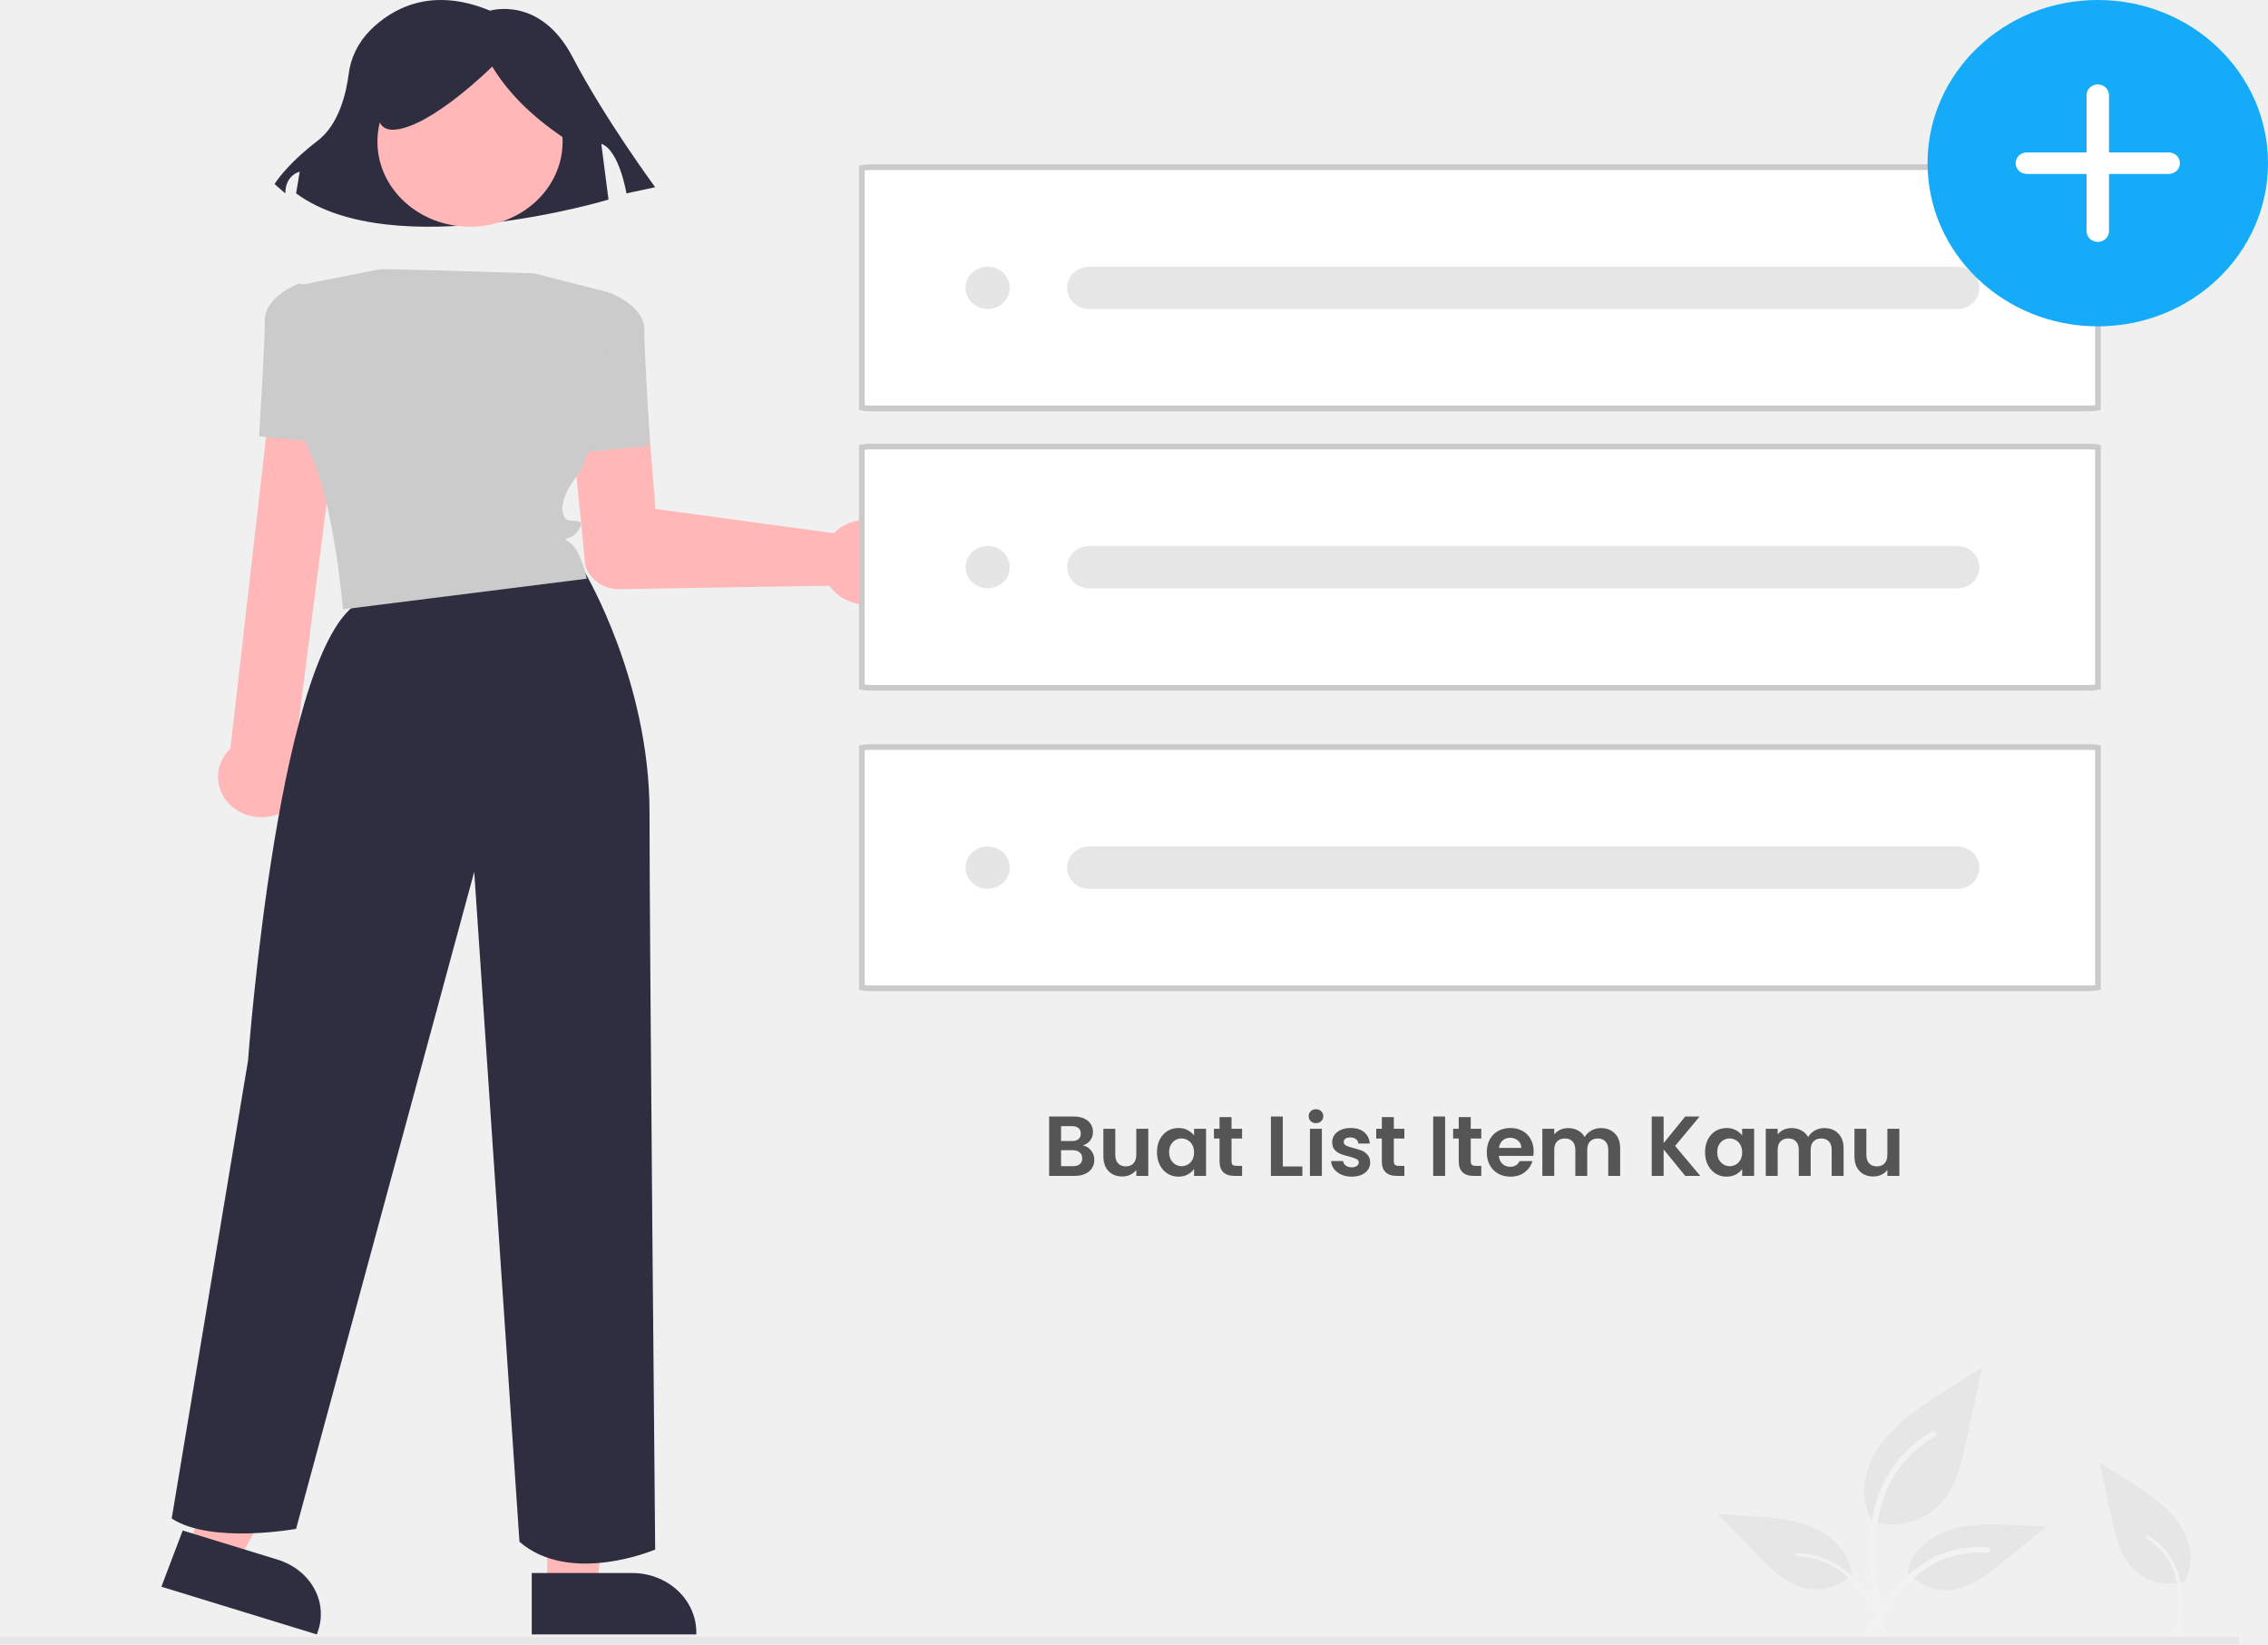
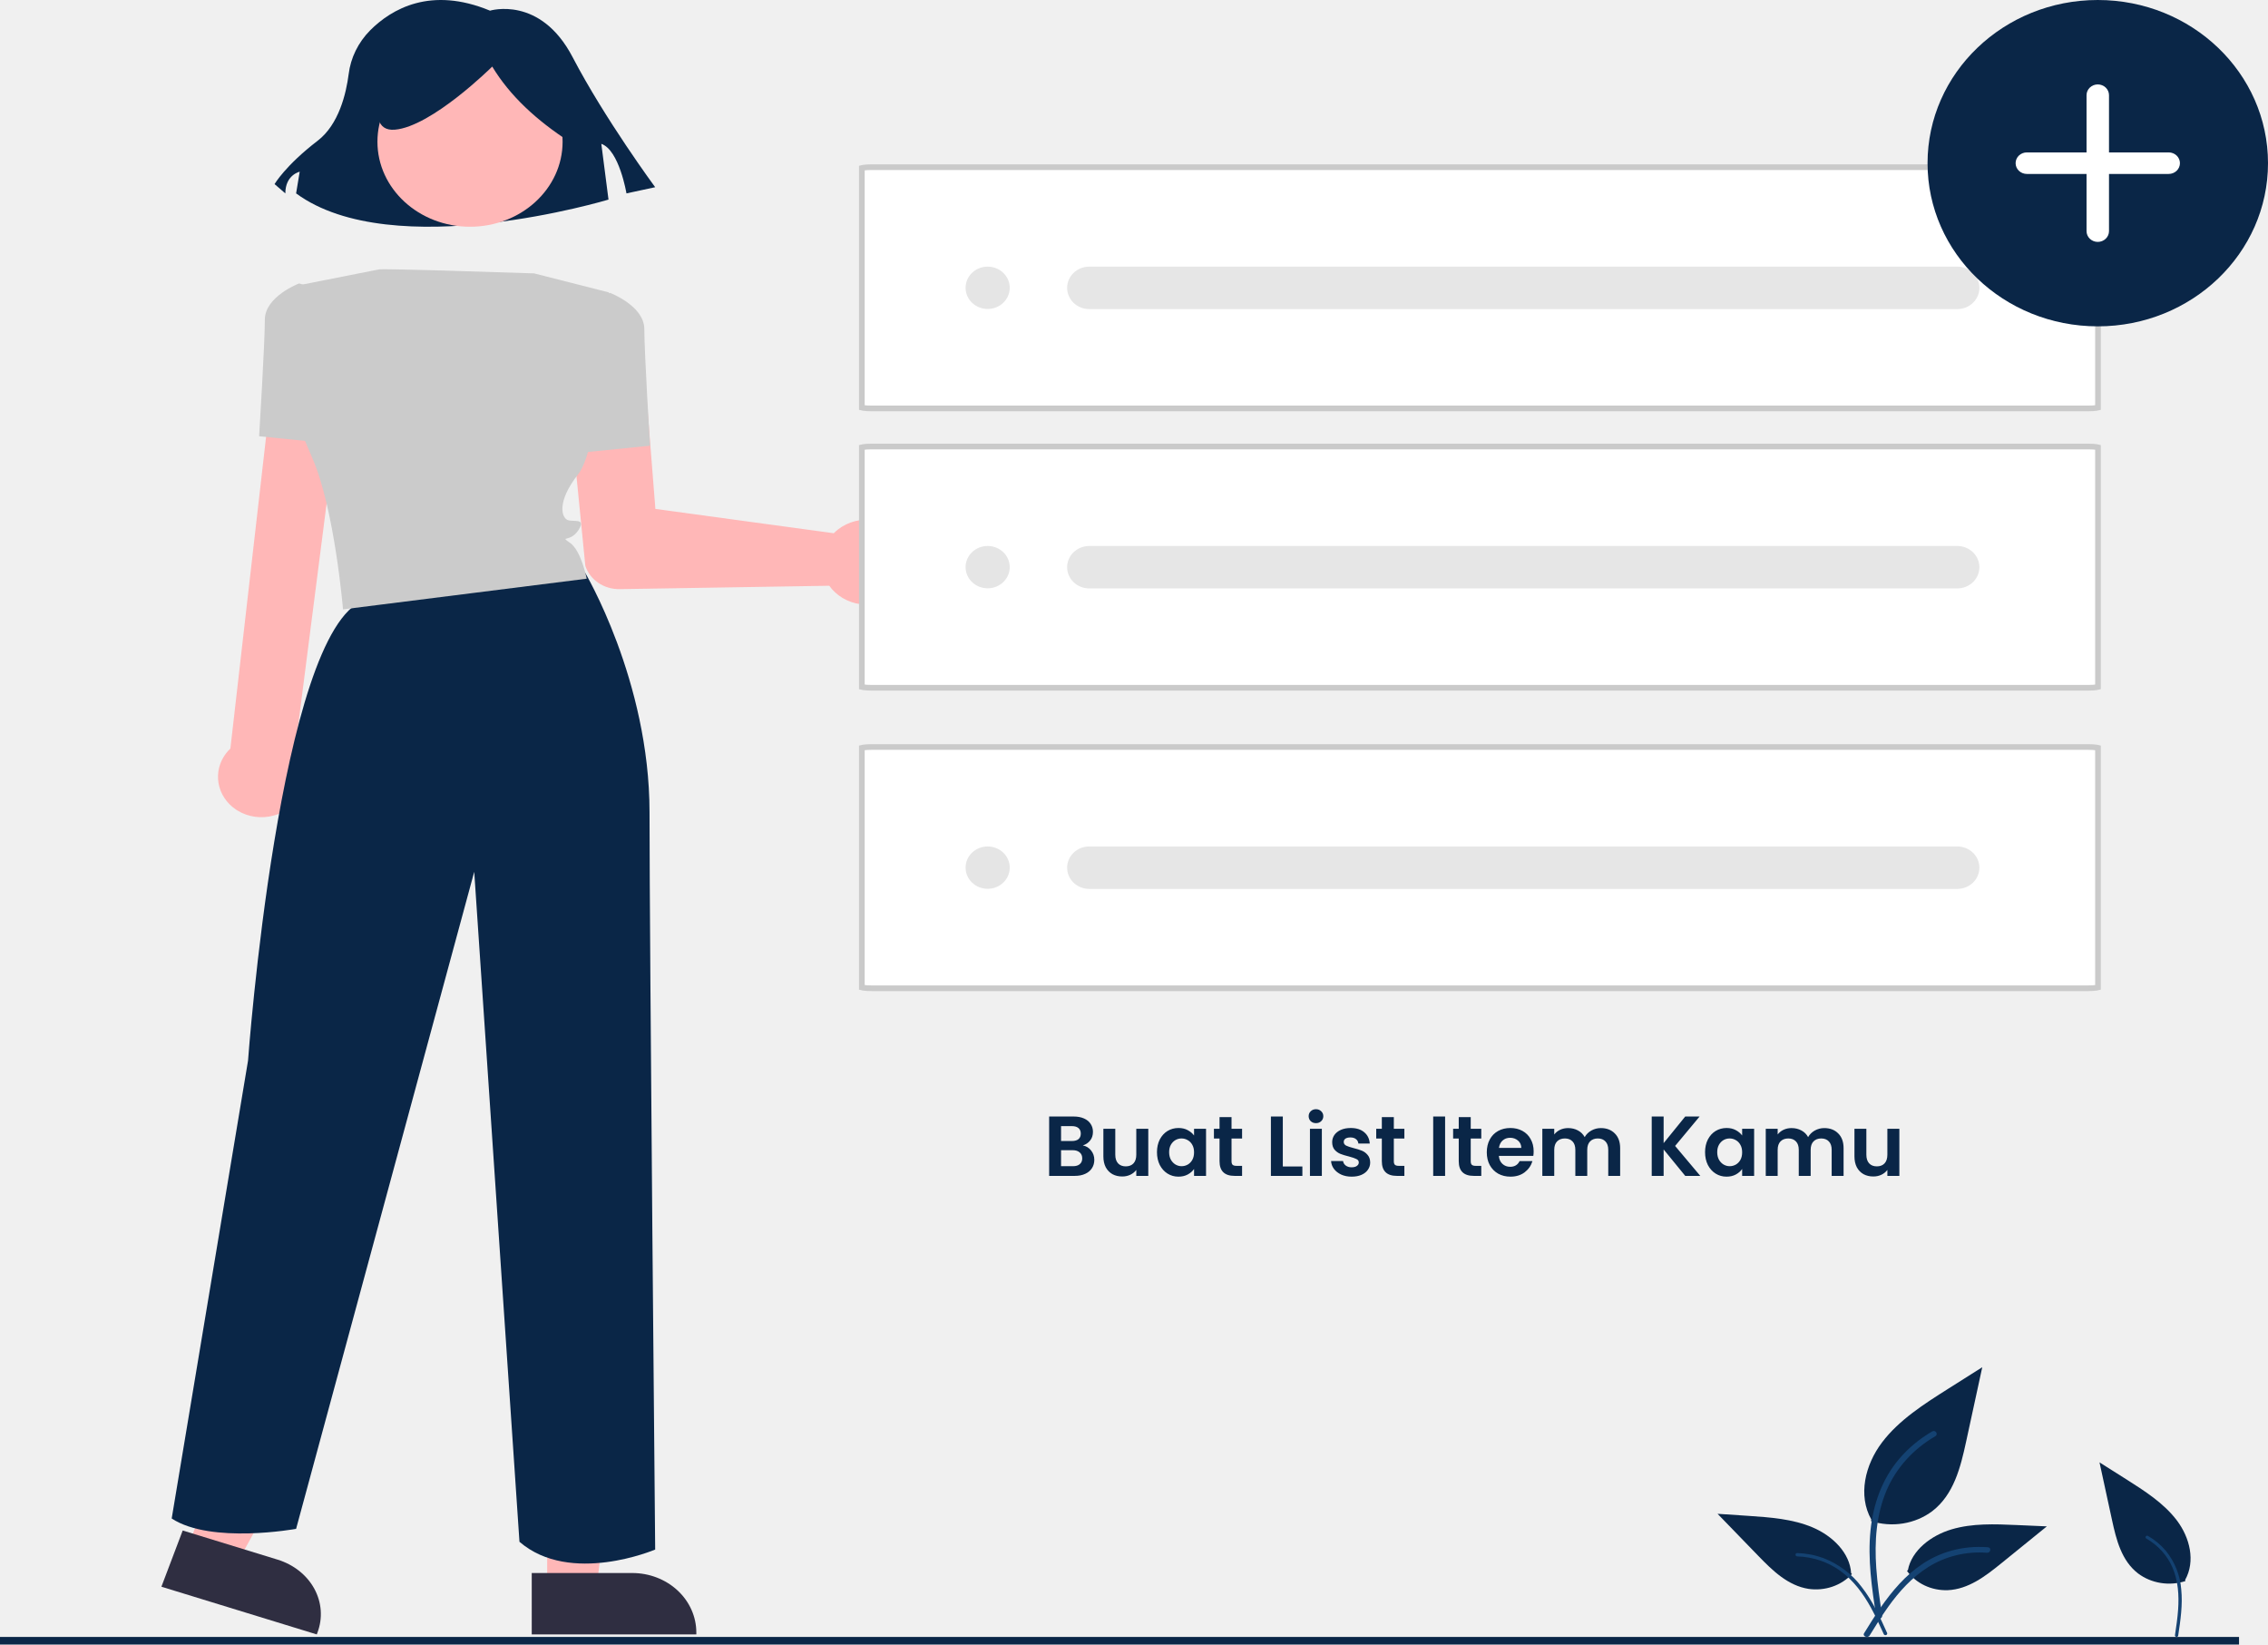
<svg xmlns="http://www.w3.org/2000/svg" width="400" height="290" viewBox="0 0 400 290" fill="none">
-   <path d="M394.891 288.66H0V290H394.891V288.66Z" fill="#E6E6E6" />
-   <path d="M329.974 268.221C331.791 268.807 333.74 268.954 335.636 268.647C337.531 268.341 339.31 267.591 340.799 266.47C344.59 263.549 345.777 258.735 346.745 254.28L349.605 241.097L343.617 244.882C339.31 247.606 334.906 250.415 331.924 254.359C328.942 258.303 327.64 263.687 330.037 267.955" fill="#E6E6E6" />
-   <path d="M330.899 285.098C330.144 280.056 329.37 274.95 329.899 269.852C330.369 265.326 331.873 260.906 334.935 257.281C336.56 255.36 338.538 253.715 340.779 252.418C341.364 252.079 341.901 252.93 341.319 253.267C337.442 255.517 334.442 258.84 332.754 262.756C330.889 267.111 330.59 271.858 330.911 276.485C331.107 279.282 331.518 282.061 331.932 284.837C331.965 284.963 331.945 285.095 331.875 285.207C331.806 285.319 331.693 285.403 331.558 285.441C331.422 285.476 331.276 285.459 331.152 285.394C331.028 285.33 330.938 285.224 330.9 285.098H330.899Z" fill="#F2F2F2" />
-   <path d="M326.626 277.567C325.701 278.569 324.511 279.337 323.169 279.795C321.827 280.253 320.38 280.386 318.965 280.181C315.336 279.616 312.602 276.939 310.156 274.414L302.92 266.945L308.313 267.305C312.191 267.565 316.168 267.847 319.696 269.347C323.225 270.848 326.266 273.852 326.477 277.417" fill="#E6E6E6" />
-   <path d="M332.835 287.981C331.563 285.171 330.282 282.322 328.331 279.84C326.657 277.592 324.32 275.827 321.594 274.754C320.123 274.214 318.562 273.915 316.979 273.869C316.566 273.856 316.569 274.444 316.979 274.456C319.72 274.54 322.361 275.422 324.522 276.973C326.918 278.701 328.636 281.067 329.994 283.542C330.815 285.039 331.518 286.586 332.218 288.133C332.242 288.207 332.296 288.269 332.369 288.308C332.441 288.346 332.526 288.358 332.608 288.341C332.69 288.321 332.76 288.271 332.802 288.204C332.845 288.137 332.857 288.057 332.835 287.981Z" fill="#F2F2F2" />
-   <path d="M336.325 277.009C337.104 278.095 338.174 278.98 339.434 279.577C340.693 280.173 342.098 280.462 343.514 280.414C347.153 280.256 350.188 277.924 352.919 275.709L360.997 269.16L355.651 268.925C351.806 268.756 347.862 268.598 344.199 269.687C340.537 270.776 337.16 273.396 336.49 276.876" fill="#E6E6E6" />
-   <path d="M328.768 287.997C332.396 282.102 336.607 275.549 344.127 273.455C346.218 272.875 348.411 272.667 350.588 272.842C351.273 272.897 351.102 273.867 350.417 273.813C346.77 273.535 343.129 274.42 340.108 276.318C337.201 278.134 334.938 280.66 333.022 283.339C331.85 284.98 330.798 286.69 329.746 288.398C329.41 288.944 328.428 288.549 328.768 287.997Z" fill="#F2F2F2" />
-   <path d="M385.432 278.808C384.031 279.261 382.526 279.374 381.063 279.137C379.6 278.901 378.228 278.322 377.079 277.458C374.153 275.203 373.236 271.488 372.491 268.049L370.283 257.875L374.905 260.798C378.228 262.899 381.627 265.067 383.928 268.111C386.229 271.155 387.234 275.31 385.385 278.603" fill="#E6E6E6" />
-   <path d="M384.156 288.465C384.562 285.746 384.98 282.992 384.695 280.244C384.509 277.794 383.568 275.442 381.98 273.465C381.103 272.429 380.037 271.542 378.828 270.843C378.513 270.661 378.223 271.119 378.536 271.301C380.626 272.514 382.244 274.306 383.154 276.418C384.16 278.766 384.321 281.325 384.148 283.82C384.043 285.329 383.821 286.827 383.597 288.324C383.58 288.391 383.591 288.463 383.628 288.523C383.666 288.584 383.726 288.629 383.799 288.649C383.873 288.667 383.951 288.658 384.018 288.623C384.084 288.589 384.133 288.532 384.154 288.464L384.156 288.465Z" fill="#F2F2F2" />
+   <path d="M394.891 288.66H0V290H394.891V288.66Z" fill="#0A2647" />
+   <path d="M329.974 268.221C331.791 268.807 333.74 268.954 335.636 268.647C337.531 268.341 339.31 267.591 340.799 266.47C344.59 263.549 345.777 258.735 346.745 254.28L349.605 241.097L343.617 244.882C339.31 247.606 334.906 250.415 331.924 254.359C328.942 258.303 327.64 263.687 330.037 267.955" fill="#0A2647" />
+   <path d="M330.899 285.098C330.144 280.056 329.37 274.95 329.899 269.852C330.369 265.326 331.873 260.906 334.935 257.281C336.56 255.36 338.538 253.715 340.779 252.418C341.364 252.079 341.901 252.93 341.319 253.267C337.442 255.517 334.442 258.84 332.754 262.756C330.889 267.111 330.59 271.858 330.911 276.485C331.107 279.282 331.518 282.061 331.932 284.837C331.965 284.963 331.945 285.095 331.875 285.207C331.806 285.319 331.693 285.403 331.558 285.441C331.422 285.476 331.276 285.459 331.152 285.394C331.028 285.33 330.938 285.224 330.9 285.098H330.899Z" fill="#144272" />
+   <path d="M326.626 277.567C325.701 278.569 324.511 279.337 323.169 279.795C321.827 280.253 320.38 280.386 318.965 280.181C315.336 279.616 312.602 276.939 310.156 274.414L302.92 266.945L308.313 267.305C312.191 267.565 316.168 267.847 319.696 269.347C323.225 270.848 326.266 273.852 326.477 277.417" fill="#0A2647" />
+   <path d="M332.835 287.981C331.563 285.171 330.282 282.322 328.331 279.84C326.657 277.592 324.32 275.827 321.594 274.754C320.123 274.214 318.562 273.915 316.979 273.869C316.566 273.856 316.569 274.444 316.979 274.456C319.72 274.54 322.361 275.422 324.522 276.973C326.918 278.701 328.636 281.067 329.994 283.542C330.815 285.039 331.518 286.586 332.218 288.133C332.242 288.207 332.296 288.269 332.369 288.308C332.441 288.346 332.526 288.358 332.608 288.341C332.69 288.321 332.76 288.271 332.802 288.204C332.845 288.137 332.857 288.057 332.835 287.981Z" fill="#144272" />
+   <path d="M336.325 277.009C337.104 278.095 338.174 278.98 339.434 279.577C340.693 280.173 342.098 280.462 343.514 280.414C347.153 280.256 350.188 277.924 352.919 275.709L360.997 269.16L355.651 268.925C351.806 268.756 347.862 268.598 344.199 269.687C340.537 270.776 337.16 273.396 336.49 276.876" fill="#0A2647" />
+   <path d="M328.768 287.997C332.396 282.102 336.607 275.549 344.127 273.455C346.218 272.875 348.411 272.667 350.588 272.842C351.273 272.897 351.102 273.867 350.417 273.813C346.77 273.535 343.129 274.42 340.108 276.318C337.201 278.134 334.938 280.66 333.022 283.339C331.85 284.98 330.798 286.69 329.746 288.398C329.41 288.944 328.428 288.549 328.768 287.997Z" fill="#144272" />
+   <path d="M385.432 278.808C384.031 279.261 382.526 279.374 381.063 279.137C379.6 278.901 378.228 278.322 377.079 277.458C374.153 275.203 373.236 271.488 372.491 268.049L370.283 257.875L374.905 260.798C378.228 262.899 381.627 265.067 383.928 268.111C386.229 271.155 387.234 275.31 385.385 278.603" fill="#0A2647" />
+   <path d="M384.156 288.465C384.562 285.746 384.98 282.992 384.695 280.244C384.509 277.794 383.568 275.442 381.98 273.465C381.103 272.429 380.037 271.542 378.828 270.843C378.513 270.661 378.223 271.119 378.536 271.301C380.626 272.514 382.244 274.306 383.154 276.418C384.16 278.766 384.321 281.325 384.148 283.82C384.043 285.329 383.821 286.827 383.597 288.324C383.58 288.391 383.591 288.463 383.628 288.523C383.666 288.584 383.726 288.629 383.799 288.649C383.873 288.667 383.951 288.658 384.018 288.623C384.084 288.589 384.133 288.532 384.154 288.464L384.156 288.465Z" fill="#144272" />
  <path d="M159.632 95.063C159.019 94.175 158.214 93.42 157.268 92.845C156.321 92.27 155.256 91.89 154.142 91.727C153.028 91.564 151.889 91.624 150.802 91.902C149.713 92.18 148.7 92.67 147.829 93.34C147.554 93.553 147.295 93.784 147.055 94.031L115.589 89.743L113.838 67.593C113.704 65.894 112.854 64.314 111.476 63.201C110.097 62.088 108.303 61.533 106.488 61.659C104.673 61.785 102.986 62.58 101.796 63.87C100.608 65.161 100.016 66.84 100.15 68.539C100.153 68.579 100.156 68.618 100.16 68.658L103.227 99.738L103.242 99.807C103.641 101.003 104.442 102.045 105.524 102.78C106.605 103.516 107.912 103.905 109.249 103.89L146.26 103.292C146.403 103.498 146.558 103.696 146.723 103.886C147.44 104.701 148.331 105.367 149.341 105.837C150.351 106.308 151.455 106.574 152.582 106.616C153.709 106.66 154.833 106.48 155.881 106.088C156.927 105.696 157.874 105.101 158.659 104.343C158.819 104.191 158.969 104.032 159.112 103.87C160.179 102.64 160.804 101.126 160.897 99.545C160.99 97.963 160.547 96.395 159.632 95.063Z" fill="#FFB7B7" />
  <path d="M96.503 280.718L105.108 280.717L109.202 248.231L96.502 248.232L96.503 280.718Z" fill="#FFB7B7" />
  <path d="M93.782 288.215L122.809 288.214V287.874C122.809 285.092 121.618 282.425 119.5 280.458C117.381 278.492 114.507 277.386 111.511 277.386L93.781 277.387L93.782 288.215Z" fill="#2F2E41" />
  <path d="M33.003 273.081L41.777 275.72L57.495 247.128L44.545 243.233L33.003 273.081Z" fill="#FFB7B7" />
  <path d="M28.467 279.802L55.867 288.215L55.985 287.903C56.949 285.357 56.752 282.57 55.434 280.155C54.115 277.741 51.787 275.896 48.958 275.028L48.958 275.027L32.223 269.889L28.467 279.802Z" fill="#2F2E41" />
-   <path d="M86.421 1.88C86.421 1.88 95.287 -0.85 100.986 10.073C106.686 20.995 115.552 33.011 115.552 33.011L110.486 34.103C110.486 34.103 109.219 26.457 106.053 25.365L107.319 35.195C107.319 35.195 69.323 46.664 52.224 34.103L52.857 30.28C52.857 30.28 50.324 30.826 50.324 34.103L48.424 32.464C48.424 32.464 50.324 29.187 56.023 24.819C59.764 21.951 61.05 16.495 61.491 13.084C61.842 10.196 63.17 7.487 65.282 5.351C69.07 1.565 75.972 -2.458 86.421 1.88Z" fill="#2F2E41" />
+   <path d="M86.421 1.88C86.421 1.88 95.287 -0.85 100.986 10.073C106.686 20.995 115.552 33.011 115.552 33.011L110.486 34.103C110.486 34.103 109.219 26.457 106.053 25.365L107.319 35.195C107.319 35.195 69.323 46.664 52.224 34.103L52.857 30.28C52.857 30.28 50.324 30.826 50.324 34.103L48.424 32.464C48.424 32.464 50.324 29.187 56.023 24.819C59.764 21.951 61.05 16.495 61.491 13.084C61.842 10.196 63.17 7.487 65.282 5.351C69.07 1.565 75.972 -2.458 86.421 1.88Z" fill="#0A2647" />
  <path d="M82.895 39.983C73.877 39.983 66.567 33.27 66.567 24.99C66.567 16.709 73.877 9.996 82.895 9.996C91.913 9.996 99.224 16.709 99.224 24.99C99.224 33.27 91.913 39.983 82.895 39.983Z" fill="#FFB7B7" />
  <path d="M104.566 52.559L107.589 51.645C107.589 51.645 113.637 53.929 113.637 58.04C113.637 62.152 114.645 78.597 114.645 78.597L101.038 79.967L104.566 52.559Z" fill="#CBCBCB" />
  <path d="M51.83 141.703C53.042 140.437 53.726 138.809 53.758 137.113C53.791 135.418 53.167 133.768 52.004 132.464L60.21 68.462C60.289 66.953 59.723 65.476 58.636 64.354C57.548 63.233 56.027 62.559 54.407 62.482C52.786 62.404 51.199 62.928 49.993 63.94C48.787 64.95 48.061 66.366 47.975 67.875C47.973 67.895 47.972 67.916 47.971 67.937L40.631 132.007C40.364 132.256 40.119 132.523 39.897 132.807C39.308 133.565 38.886 134.424 38.653 135.334C38.421 136.245 38.383 137.19 38.542 138.113C38.702 139.037 39.055 139.923 39.582 140.72C40.109 141.517 40.799 142.209 41.614 142.757C41.698 142.814 41.783 142.87 41.87 142.923C42.813 143.504 43.882 143.883 45.001 144.034C46.12 144.185 47.26 144.103 48.341 143.794C49.691 143.414 50.899 142.689 51.83 141.703Z" fill="#FFB7B7" />
  <path d="M59.31 78.301L45.703 76.931C45.703 76.931 46.711 60.486 46.711 56.374C46.711 52.264 52.758 49.98 52.758 49.98L55.782 50.893L59.31 78.301Z" fill="#CBCBCB" />
-   <path d="M103.085 100.8C103.085 100.8 114.555 119.981 114.555 143.245C114.555 166.509 115.552 273.248 115.552 273.248C115.552 273.248 100.593 279.633 91.616 271.879L83.638 153.737L52.222 269.598C52.222 269.598 37.263 272.336 30.281 267.774L43.745 187.036C43.745 187.036 49.23 111.315 64.19 105.841C79.15 100.367 103.085 100.8 103.085 100.8Z" fill="#2F2E41" />
-   <path d="M100.446 24.99C94.632 21.227 89.927 16.893 86.814 11.738C86.814 11.738 76.146 22.339 69.627 22.869C63.107 23.399 69.033 10.147 69.033 10.147L80.887 7.497L92.148 8.557L101.038 13.858L100.446 24.99Z" fill="#2F2E41" />
+   <path d="M103.085 100.8C103.085 100.8 114.555 119.981 114.555 143.245C114.555 166.509 115.552 273.248 115.552 273.248C115.552 273.248 100.593 279.633 91.616 271.879L83.638 153.737L52.222 269.598C52.222 269.598 37.263 272.336 30.281 267.774L43.745 187.036C43.745 187.036 49.23 111.315 64.19 105.841C79.15 100.367 103.085 100.8 103.085 100.8Z" fill="#0A2647" />
+   <path d="M100.446 24.99C94.632 21.227 89.927 16.893 86.814 11.738C86.814 11.738 76.146 22.339 69.627 22.869C63.107 23.399 69.033 10.147 69.033 10.147L80.887 7.497L92.148 8.557L101.038 13.858L100.446 24.99Z" fill="#0A2647" />
  <path d="M66.846 47.505C66.846 47.505 66.381 47.276 94.198 48.21L105.84 51.169L107.388 51.562C107.388 51.562 105.923 78.608 102.015 83.566C98.107 88.525 99.084 91.228 100.061 91.68C101.038 92.13 103.48 91.228 102.015 93.482C100.55 95.737 98.596 94.384 100.55 95.737C102.503 97.088 103.48 102.046 103.48 102.046L60.496 107.456C60.496 107.456 59.03 89.876 55.123 80.862C51.215 71.846 50.238 68.24 50.238 68.24L53.169 50.21L66.846 47.505Z" fill="#CBCBCB" />
  <path d="M153.694 29.48H368.322C368.883 29.48 369.384 29.514 369.735 29.567C369.852 29.584 369.946 29.602 370.016 29.62V71.882C369.946 71.9 369.852 71.918 369.735 71.935C369.384 71.988 368.883 72.022 368.322 72.022H153.694C153.133 72.022 152.632 71.988 152.28 71.935C152.164 71.918 152.07 71.9 152 71.882V29.62C152.07 29.602 152.164 29.584 152.28 29.567C152.632 29.514 153.133 29.48 153.694 29.48Z" fill="white" stroke="#CACACA" />
  <path d="M345.194 54.505H192.111C191.075 54.505 190.083 54.111 189.35 53.409C188.617 52.707 188.206 51.755 188.206 50.762C188.206 49.77 188.617 48.817 189.35 48.115C190.083 47.414 191.075 47.019 192.111 47.019H345.194C346.229 47.019 347.223 47.414 347.956 48.115C348.688 48.817 349.1 49.77 349.1 50.762C349.1 51.755 348.688 52.707 347.956 53.409C347.223 54.111 346.229 54.505 345.194 54.505Z" fill="#E6E6E6" />
  <path d="M174.191 54.483C176.341 54.483 178.084 52.812 178.084 50.751C178.084 48.69 176.341 47.019 174.191 47.019C172.041 47.019 170.298 48.69 170.298 50.751C170.298 52.812 172.041 54.483 174.191 54.483Z" fill="#E5E5E5" />
  <path d="M153.694 78.739H368.321C368.883 78.739 369.384 78.772 369.735 78.824C369.852 78.842 369.946 78.86 370.016 78.878V121.14C369.946 121.158 369.852 121.176 369.735 121.194C369.384 121.246 368.883 121.28 368.321 121.28H153.694C153.133 121.28 152.632 121.246 152.28 121.194C152.163 121.176 152.07 121.158 152 121.14V78.878C152.07 78.86 152.163 78.842 152.28 78.824C152.632 78.772 153.133 78.739 153.694 78.739Z" fill="white" stroke="#CACACA" />
  <path d="M345.194 103.763H192.111C191.075 103.763 190.083 103.368 189.35 102.667C188.617 101.965 188.206 101.013 188.206 100.02C188.206 99.028 188.617 98.075 189.35 97.374C190.083 96.671 191.075 96.278 192.111 96.278H345.194C346.229 96.278 347.223 96.671 347.956 97.374C348.688 98.075 349.099 99.028 349.099 100.02C349.099 101.013 348.688 101.965 347.956 102.667C347.223 103.368 346.229 103.763 345.194 103.763Z" fill="#E6E6E6" />
  <path d="M174.191 103.741C176.341 103.741 178.084 102.07 178.084 100.009C178.084 97.948 176.341 96.278 174.191 96.278C172.041 96.278 170.298 97.948 170.298 100.009C170.298 102.07 172.041 103.741 174.191 103.741Z" fill="#E5E5E5" />
  <path d="M153.694 131.728H368.321C368.883 131.728 369.384 131.762 369.735 131.814C369.852 131.832 369.946 131.85 370.016 131.868V174.13C369.946 174.148 369.852 174.166 369.735 174.184C369.384 174.236 368.883 174.269 368.321 174.269H153.694C153.133 174.269 152.632 174.236 152.28 174.184C152.163 174.166 152.07 174.148 152 174.13V131.868C152.07 131.85 152.163 131.832 152.28 131.814C152.632 131.762 153.133 131.728 153.694 131.728Z" fill="white" stroke="#CACACA" />
  <path d="M345.194 156.753H192.111C191.075 156.753 190.083 156.358 189.35 155.657C188.617 154.955 188.206 154.003 188.206 153.01C188.206 152.018 188.617 151.065 189.35 150.364C190.083 149.661 191.075 149.267 192.111 149.267H345.194C346.229 149.267 347.223 149.661 347.956 150.364C348.688 151.065 349.099 152.018 349.099 153.01C349.099 154.003 348.688 154.955 347.956 155.657C347.223 156.358 346.229 156.753 345.194 156.753Z" fill="#E6E6E6" />
  <path d="M174.191 156.731C176.341 156.731 178.084 155.06 178.084 152.999C178.084 150.938 176.341 149.267 174.191 149.267C172.041 149.267 170.298 150.938 170.298 152.999C170.298 155.06 172.041 156.731 174.191 156.731Z" fill="#E5E5E5" />
-   <path d="M369.978 57.548C386.559 57.548 400 44.666 400 28.774C400 12.883 386.559 0 369.978 0C353.396 0 339.955 12.883 339.955 28.774C339.955 44.666 353.396 57.548 369.978 57.548Z" fill="#16ABF8" />
+   <path d="M369.978 57.548C386.559 57.548 400 44.666 400 28.774C400 12.883 386.559 0 369.978 0C353.396 0 339.955 12.883 339.955 28.774C339.955 44.666 353.396 57.548 369.978 57.548Z" fill="#0A2647" />
  <path d="M357.468 26.875C356.943 26.875 356.439 27.075 356.067 27.431C355.695 27.787 355.487 28.27 355.487 28.774C355.487 29.277 355.695 29.76 356.067 30.116C356.439 30.473 356.943 30.673 357.468 30.673H367.997V40.763C367.998 41.266 368.207 41.747 368.578 42.102C368.95 42.458 369.453 42.657 369.978 42.657C370.502 42.657 371.005 42.458 371.377 42.102C371.748 41.747 371.957 41.266 371.958 40.763V30.673H382.487C383.012 30.673 383.516 30.473 383.888 30.116C384.259 29.76 384.468 29.277 384.468 28.774C384.468 28.27 384.259 27.787 383.888 27.431C383.516 27.075 383.012 26.875 382.487 26.875H371.958V16.784C371.958 16.281 371.75 15.798 371.378 15.442C371.007 15.086 370.502 14.886 369.978 14.886C369.452 14.886 368.948 15.086 368.577 15.442C368.205 15.798 367.997 16.281 367.997 16.784V26.875H357.468Z" fill="white" />
-   <path d="M190.975 201.986C191.565 202.096 192.05 202.391 192.43 202.871C192.81 203.351 193 203.901 193 204.521C193 205.081 192.86 205.576 192.58 206.006C192.31 206.426 191.915 206.756 191.395 206.996C190.875 207.236 190.26 207.356 189.55 207.356H185.035V196.886H189.355C190.065 196.886 190.675 197.001 191.185 197.231C191.705 197.461 192.095 197.781 192.355 198.191C192.625 198.601 192.76 199.066 192.76 199.586C192.76 200.196 192.595 200.706 192.265 201.116C191.945 201.526 191.515 201.816 190.975 201.986ZM187.135 201.206H189.055C189.555 201.206 189.94 201.096 190.21 200.876C190.48 200.646 190.615 200.321 190.615 199.901C190.615 199.481 190.48 199.156 190.21 198.926C189.94 198.696 189.555 198.581 189.055 198.581H187.135V201.206ZM189.25 205.646C189.76 205.646 190.155 205.526 190.435 205.286C190.725 205.046 190.87 204.706 190.87 204.266C190.87 203.816 190.72 203.466 190.42 203.216C190.12 202.956 189.715 202.826 189.205 202.826H187.135V205.646H189.25ZM202.519 199.046V207.356H200.404V206.306C200.134 206.666 199.779 206.951 199.339 207.161C198.909 207.361 198.439 207.461 197.929 207.461C197.279 207.461 196.704 207.326 196.204 207.056C195.704 206.776 195.309 206.371 195.019 205.841C194.739 205.301 194.599 204.661 194.599 203.921V199.046H196.699V203.621C196.699 204.281 196.864 204.791 197.194 205.151C197.524 205.501 197.974 205.676 198.544 205.676C199.124 205.676 199.579 205.501 199.909 205.151C200.239 204.791 200.404 204.281 200.404 203.621V199.046H202.519ZM204.051 203.171C204.051 202.331 204.216 201.586 204.546 200.936C204.886 200.286 205.341 199.786 205.911 199.436C206.491 199.086 207.136 198.911 207.846 198.911C208.466 198.911 209.006 199.036 209.466 199.286C209.936 199.536 210.311 199.851 210.591 200.231V199.046H212.706V207.356H210.591V206.141C210.321 206.531 209.946 206.856 209.466 207.116C208.996 207.366 208.451 207.491 207.831 207.491C207.131 207.491 206.491 207.311 205.911 206.951C205.341 206.591 204.886 206.086 204.546 205.436C204.216 204.776 204.051 204.021 204.051 203.171ZM210.591 203.201C210.591 202.691 210.491 202.256 210.291 201.896C210.091 201.526 209.821 201.246 209.481 201.056C209.141 200.856 208.776 200.756 208.386 200.756C207.996 200.756 207.636 200.851 207.306 201.041C206.976 201.231 206.706 201.511 206.496 201.881C206.296 202.241 206.196 202.671 206.196 203.171C206.196 203.671 206.296 204.111 206.496 204.491C206.706 204.861 206.976 205.146 207.306 205.346C207.646 205.546 208.006 205.646 208.386 205.646C208.776 205.646 209.141 205.551 209.481 205.361C209.821 205.161 210.091 204.881 210.291 204.521C210.491 204.151 210.591 203.711 210.591 203.201ZM217.202 200.771V204.791C217.202 205.071 217.267 205.276 217.397 205.406C217.537 205.526 217.767 205.586 218.087 205.586H219.062V207.356H217.742C215.972 207.356 215.087 206.496 215.087 204.776V200.771H214.097V199.046H215.087V196.991H217.202V199.046H219.062V200.771H217.202ZM226.246 205.691H229.696V207.356H224.146V196.886H226.246V205.691ZM232.096 198.056C231.726 198.056 231.416 197.941 231.166 197.711C230.926 197.471 230.806 197.176 230.806 196.826C230.806 196.476 230.926 196.186 231.166 195.956C231.416 195.716 231.726 195.596 232.096 195.596C232.466 195.596 232.771 195.716 233.011 195.956C233.261 196.186 233.386 196.476 233.386 196.826C233.386 197.176 233.261 197.471 233.011 197.711C232.771 197.941 232.466 198.056 232.096 198.056ZM233.131 199.046V207.356H231.031V199.046H233.131ZM238.386 207.491C237.706 207.491 237.096 207.371 236.556 207.131C236.016 206.881 235.586 206.546 235.266 206.126C234.956 205.706 234.786 205.241 234.756 204.731H236.871C236.911 205.051 237.066 205.316 237.336 205.526C237.616 205.736 237.961 205.841 238.371 205.841C238.771 205.841 239.081 205.761 239.301 205.601C239.531 205.441 239.646 205.236 239.646 204.986C239.646 204.716 239.506 204.516 239.226 204.386C238.956 204.246 238.521 204.096 237.921 203.936C237.301 203.786 236.791 203.631 236.391 203.471C236.001 203.311 235.661 203.066 235.371 202.736C235.091 202.406 234.951 201.961 234.951 201.401C234.951 200.941 235.081 200.521 235.341 200.141C235.611 199.761 235.991 199.461 236.481 199.241C236.981 199.021 237.566 198.911 238.236 198.911C239.226 198.911 240.016 199.161 240.606 199.661C241.196 200.151 241.521 200.816 241.581 201.656H239.571C239.541 201.326 239.401 201.066 239.151 200.876C238.911 200.676 238.586 200.576 238.176 200.576C237.796 200.576 237.501 200.646 237.291 200.786C237.091 200.926 236.991 201.121 236.991 201.371C236.991 201.651 237.131 201.866 237.411 202.016C237.691 202.156 238.126 202.301 238.716 202.451C239.316 202.601 239.811 202.756 240.201 202.916C240.591 203.076 240.926 203.326 241.206 203.666C241.496 203.996 241.646 204.436 241.656 204.986C241.656 205.466 241.521 205.896 241.251 206.276C240.991 206.656 240.611 206.956 240.111 207.176C239.621 207.386 239.046 207.491 238.386 207.491ZM245.825 200.771V204.791C245.825 205.071 245.89 205.276 246.02 205.406C246.16 205.526 246.39 205.586 246.71 205.586H247.685V207.356H246.365C244.595 207.356 243.71 206.496 243.71 204.776V200.771H242.72V199.046H243.71V196.991H245.825V199.046H247.685V200.771H245.825ZM254.869 196.886V207.356H252.769V196.886H254.869ZM259.389 200.771V204.791C259.389 205.071 259.454 205.276 259.584 205.406C259.724 205.526 259.954 205.586 260.274 205.586H261.249V207.356H259.929C258.159 207.356 257.274 206.496 257.274 204.776V200.771H256.284V199.046H257.274V196.991H259.389V199.046H261.249V200.771H259.389ZM270.485 203.021C270.485 203.321 270.465 203.591 270.425 203.831H264.35C264.4 204.431 264.61 204.901 264.98 205.241C265.35 205.581 265.805 205.751 266.345 205.751C267.125 205.751 267.68 205.416 268.01 204.746H270.275C270.035 205.546 269.575 206.206 268.895 206.726C268.215 207.236 267.38 207.491 266.39 207.491C265.59 207.491 264.87 207.316 264.23 206.966C263.6 206.606 263.105 206.101 262.745 205.451C262.395 204.801 262.22 204.051 262.22 203.201C262.22 202.341 262.395 201.586 262.745 200.936C263.095 200.286 263.585 199.786 264.215 199.436C264.845 199.086 265.57 198.911 266.39 198.911C267.18 198.911 267.885 199.081 268.505 199.421C269.135 199.761 269.62 200.246 269.96 200.876C270.31 201.496 270.485 202.211 270.485 203.021ZM268.31 202.421C268.3 201.881 268.105 201.451 267.725 201.131C267.345 200.801 266.88 200.636 266.33 200.636C265.81 200.636 265.37 200.796 265.01 201.116C264.66 201.426 264.445 201.861 264.365 202.421H268.31ZM282.337 198.926C283.357 198.926 284.177 199.241 284.797 199.871C285.427 200.491 285.742 201.361 285.742 202.481V207.356H283.642V202.766C283.642 202.116 283.477 201.621 283.147 201.281C282.817 200.931 282.367 200.756 281.797 200.756C281.227 200.756 280.772 200.931 280.432 201.281C280.102 201.621 279.937 202.116 279.937 202.766V207.356H277.837V202.766C277.837 202.116 277.672 201.621 277.342 201.281C277.012 200.931 276.562 200.756 275.992 200.756C275.412 200.756 274.952 200.931 274.612 201.281C274.282 201.621 274.117 202.116 274.117 202.766V207.356H272.017V199.046H274.117V200.051C274.387 199.701 274.732 199.426 275.152 199.226C275.582 199.026 276.052 198.926 276.562 198.926C277.212 198.926 277.792 199.066 278.302 199.346C278.812 199.616 279.207 200.006 279.487 200.516C279.757 200.036 280.147 199.651 280.657 199.361C281.177 199.071 281.737 198.926 282.337 198.926ZM297.219 207.356L293.409 202.691V207.356H291.309V196.886H293.409V201.581L297.219 196.886H299.754L295.434 202.076L299.874 207.356H297.219ZM300.716 203.171C300.716 202.331 300.881 201.586 301.211 200.936C301.551 200.286 302.006 199.786 302.576 199.436C303.156 199.086 303.801 198.911 304.511 198.911C305.131 198.911 305.671 199.036 306.131 199.286C306.601 199.536 306.976 199.851 307.256 200.231V199.046H309.371V207.356H307.256V206.141C306.986 206.531 306.611 206.856 306.131 207.116C305.661 207.366 305.116 207.491 304.496 207.491C303.796 207.491 303.156 207.311 302.576 206.951C302.006 206.591 301.551 206.086 301.211 205.436C300.881 204.776 300.716 204.021 300.716 203.171ZM307.256 203.201C307.256 202.691 307.156 202.256 306.956 201.896C306.756 201.526 306.486 201.246 306.146 201.056C305.806 200.856 305.441 200.756 305.051 200.756C304.661 200.756 304.301 200.851 303.971 201.041C303.641 201.231 303.371 201.511 303.161 201.881C302.961 202.241 302.861 202.671 302.861 203.171C302.861 203.671 302.961 204.111 303.161 204.491C303.371 204.861 303.641 205.146 303.971 205.346C304.311 205.546 304.671 205.646 305.051 205.646C305.441 205.646 305.806 205.551 306.146 205.361C306.486 205.161 306.756 204.881 306.956 204.521C307.156 204.151 307.256 203.711 307.256 203.201ZM321.742 198.926C322.762 198.926 323.582 199.241 324.202 199.871C324.832 200.491 325.147 201.361 325.147 202.481V207.356H323.047V202.766C323.047 202.116 322.882 201.621 322.552 201.281C322.222 200.931 321.772 200.756 321.202 200.756C320.632 200.756 320.177 200.931 319.837 201.281C319.507 201.621 319.342 202.116 319.342 202.766V207.356H317.242V202.766C317.242 202.116 317.077 201.621 316.747 201.281C316.417 200.931 315.967 200.756 315.397 200.756C314.817 200.756 314.357 200.931 314.017 201.281C313.687 201.621 313.522 202.116 313.522 202.766V207.356H311.422V199.046H313.522V200.051C313.792 199.701 314.137 199.426 314.557 199.226C314.987 199.026 315.457 198.926 315.967 198.926C316.617 198.926 317.197 199.066 317.707 199.346C318.217 199.616 318.612 200.006 318.892 200.516C319.162 200.036 319.552 199.651 320.062 199.361C320.582 199.071 321.142 198.926 321.742 198.926ZM334.984 199.046V207.356H332.869V206.306C332.599 206.666 332.244 206.951 331.804 207.161C331.374 207.361 330.904 207.461 330.394 207.461C329.744 207.461 329.169 207.326 328.669 207.056C328.169 206.776 327.774 206.371 327.484 205.841C327.204 205.301 327.064 204.661 327.064 203.921V199.046H329.164V203.621C329.164 204.281 329.329 204.791 329.659 205.151C329.989 205.501 330.439 205.676 331.009 205.676C331.589 205.676 332.044 205.501 332.374 205.151C332.704 204.791 332.869 204.281 332.869 203.621V199.046H334.984Z" fill="#555555" />
+   <path d="M190.975 201.986C191.565 202.096 192.05 202.391 192.43 202.871C192.81 203.351 193 203.901 193 204.521C193 205.081 192.86 205.576 192.58 206.006C192.31 206.426 191.915 206.756 191.395 206.996C190.875 207.236 190.26 207.356 189.55 207.356H185.035V196.886H189.355C190.065 196.886 190.675 197.001 191.185 197.231C191.705 197.461 192.095 197.781 192.355 198.191C192.625 198.601 192.76 199.066 192.76 199.586C192.76 200.196 192.595 200.706 192.265 201.116C191.945 201.526 191.515 201.816 190.975 201.986ZM187.135 201.206H189.055C189.555 201.206 189.94 201.096 190.21 200.876C190.48 200.646 190.615 200.321 190.615 199.901C190.615 199.481 190.48 199.156 190.21 198.926C189.94 198.696 189.555 198.581 189.055 198.581H187.135V201.206ZM189.25 205.646C189.76 205.646 190.155 205.526 190.435 205.286C190.725 205.046 190.87 204.706 190.87 204.266C190.87 203.816 190.72 203.466 190.42 203.216C190.12 202.956 189.715 202.826 189.205 202.826H187.135V205.646H189.25ZM202.519 199.046V207.356H200.404V206.306C200.134 206.666 199.779 206.951 199.339 207.161C198.909 207.361 198.439 207.461 197.929 207.461C197.279 207.461 196.704 207.326 196.204 207.056C195.704 206.776 195.309 206.371 195.019 205.841C194.739 205.301 194.599 204.661 194.599 203.921V199.046H196.699V203.621C196.699 204.281 196.864 204.791 197.194 205.151C197.524 205.501 197.974 205.676 198.544 205.676C199.124 205.676 199.579 205.501 199.909 205.151C200.239 204.791 200.404 204.281 200.404 203.621V199.046H202.519ZM204.051 203.171C204.051 202.331 204.216 201.586 204.546 200.936C204.886 200.286 205.341 199.786 205.911 199.436C206.491 199.086 207.136 198.911 207.846 198.911C208.466 198.911 209.006 199.036 209.466 199.286C209.936 199.536 210.311 199.851 210.591 200.231V199.046H212.706V207.356H210.591V206.141C210.321 206.531 209.946 206.856 209.466 207.116C208.996 207.366 208.451 207.491 207.831 207.491C207.131 207.491 206.491 207.311 205.911 206.951C205.341 206.591 204.886 206.086 204.546 205.436C204.216 204.776 204.051 204.021 204.051 203.171ZM210.591 203.201C210.591 202.691 210.491 202.256 210.291 201.896C210.091 201.526 209.821 201.246 209.481 201.056C209.141 200.856 208.776 200.756 208.386 200.756C207.996 200.756 207.636 200.851 207.306 201.041C206.976 201.231 206.706 201.511 206.496 201.881C206.296 202.241 206.196 202.671 206.196 203.171C206.196 203.671 206.296 204.111 206.496 204.491C206.706 204.861 206.976 205.146 207.306 205.346C207.646 205.546 208.006 205.646 208.386 205.646C208.776 205.646 209.141 205.551 209.481 205.361C209.821 205.161 210.091 204.881 210.291 204.521C210.491 204.151 210.591 203.711 210.591 203.201ZM217.202 200.771V204.791C217.202 205.071 217.267 205.276 217.397 205.406C217.537 205.526 217.767 205.586 218.087 205.586H219.062V207.356H217.742C215.972 207.356 215.087 206.496 215.087 204.776V200.771H214.097V199.046H215.087V196.991H217.202V199.046H219.062V200.771H217.202ZM226.246 205.691H229.696V207.356H224.146V196.886H226.246V205.691ZM232.096 198.056C231.726 198.056 231.416 197.941 231.166 197.711C230.926 197.471 230.806 197.176 230.806 196.826C230.806 196.476 230.926 196.186 231.166 195.956C231.416 195.716 231.726 195.596 232.096 195.596C232.466 195.596 232.771 195.716 233.011 195.956C233.261 196.186 233.386 196.476 233.386 196.826C233.386 197.176 233.261 197.471 233.011 197.711C232.771 197.941 232.466 198.056 232.096 198.056ZM233.131 199.046V207.356H231.031V199.046H233.131ZM238.386 207.491C237.706 207.491 237.096 207.371 236.556 207.131C236.016 206.881 235.586 206.546 235.266 206.126C234.956 205.706 234.786 205.241 234.756 204.731H236.871C236.911 205.051 237.066 205.316 237.336 205.526C237.616 205.736 237.961 205.841 238.371 205.841C238.771 205.841 239.081 205.761 239.301 205.601C239.531 205.441 239.646 205.236 239.646 204.986C239.646 204.716 239.506 204.516 239.226 204.386C238.956 204.246 238.521 204.096 237.921 203.936C237.301 203.786 236.791 203.631 236.391 203.471C236.001 203.311 235.661 203.066 235.371 202.736C235.091 202.406 234.951 201.961 234.951 201.401C234.951 200.941 235.081 200.521 235.341 200.141C235.611 199.761 235.991 199.461 236.481 199.241C236.981 199.021 237.566 198.911 238.236 198.911C239.226 198.911 240.016 199.161 240.606 199.661C241.196 200.151 241.521 200.816 241.581 201.656H239.571C239.541 201.326 239.401 201.066 239.151 200.876C238.911 200.676 238.586 200.576 238.176 200.576C237.796 200.576 237.501 200.646 237.291 200.786C237.091 200.926 236.991 201.121 236.991 201.371C236.991 201.651 237.131 201.866 237.411 202.016C237.691 202.156 238.126 202.301 238.716 202.451C239.316 202.601 239.811 202.756 240.201 202.916C240.591 203.076 240.926 203.326 241.206 203.666C241.496 203.996 241.646 204.436 241.656 204.986C241.656 205.466 241.521 205.896 241.251 206.276C240.991 206.656 240.611 206.956 240.111 207.176C239.621 207.386 239.046 207.491 238.386 207.491ZM245.825 200.771V204.791C245.825 205.071 245.89 205.276 246.02 205.406C246.16 205.526 246.39 205.586 246.71 205.586H247.685V207.356H246.365C244.595 207.356 243.71 206.496 243.71 204.776V200.771H242.72V199.046H243.71V196.991H245.825V199.046H247.685V200.771H245.825ZM254.869 196.886V207.356H252.769V196.886H254.869ZM259.389 200.771V204.791C259.389 205.071 259.454 205.276 259.584 205.406C259.724 205.526 259.954 205.586 260.274 205.586H261.249V207.356H259.929C258.159 207.356 257.274 206.496 257.274 204.776V200.771H256.284V199.046H257.274V196.991H259.389V199.046H261.249V200.771H259.389ZM270.485 203.021C270.485 203.321 270.465 203.591 270.425 203.831H264.35C264.4 204.431 264.61 204.901 264.98 205.241C265.35 205.581 265.805 205.751 266.345 205.751C267.125 205.751 267.68 205.416 268.01 204.746H270.275C270.035 205.546 269.575 206.206 268.895 206.726C268.215 207.236 267.38 207.491 266.39 207.491C265.59 207.491 264.87 207.316 264.23 206.966C263.6 206.606 263.105 206.101 262.745 205.451C262.395 204.801 262.22 204.051 262.22 203.201C262.22 202.341 262.395 201.586 262.745 200.936C263.095 200.286 263.585 199.786 264.215 199.436C264.845 199.086 265.57 198.911 266.39 198.911C267.18 198.911 267.885 199.081 268.505 199.421C269.135 199.761 269.62 200.246 269.96 200.876C270.31 201.496 270.485 202.211 270.485 203.021ZM268.31 202.421C268.3 201.881 268.105 201.451 267.725 201.131C267.345 200.801 266.88 200.636 266.33 200.636C265.81 200.636 265.37 200.796 265.01 201.116C264.66 201.426 264.445 201.861 264.365 202.421H268.31ZM282.337 198.926C283.357 198.926 284.177 199.241 284.797 199.871C285.427 200.491 285.742 201.361 285.742 202.481V207.356H283.642V202.766C283.642 202.116 283.477 201.621 283.147 201.281C282.817 200.931 282.367 200.756 281.797 200.756C281.227 200.756 280.772 200.931 280.432 201.281C280.102 201.621 279.937 202.116 279.937 202.766V207.356H277.837V202.766C277.837 202.116 277.672 201.621 277.342 201.281C277.012 200.931 276.562 200.756 275.992 200.756C275.412 200.756 274.952 200.931 274.612 201.281C274.282 201.621 274.117 202.116 274.117 202.766V207.356H272.017V199.046H274.117V200.051C274.387 199.701 274.732 199.426 275.152 199.226C275.582 199.026 276.052 198.926 276.562 198.926C277.212 198.926 277.792 199.066 278.302 199.346C278.812 199.616 279.207 200.006 279.487 200.516C279.757 200.036 280.147 199.651 280.657 199.361C281.177 199.071 281.737 198.926 282.337 198.926ZM297.219 207.356L293.409 202.691V207.356H291.309V196.886H293.409V201.581L297.219 196.886H299.754L295.434 202.076L299.874 207.356H297.219ZM300.716 203.171C300.716 202.331 300.881 201.586 301.211 200.936C301.551 200.286 302.006 199.786 302.576 199.436C303.156 199.086 303.801 198.911 304.511 198.911C305.131 198.911 305.671 199.036 306.131 199.286C306.601 199.536 306.976 199.851 307.256 200.231V199.046H309.371V207.356H307.256V206.141C306.986 206.531 306.611 206.856 306.131 207.116C305.661 207.366 305.116 207.491 304.496 207.491C303.796 207.491 303.156 207.311 302.576 206.951C302.006 206.591 301.551 206.086 301.211 205.436C300.881 204.776 300.716 204.021 300.716 203.171ZM307.256 203.201C307.256 202.691 307.156 202.256 306.956 201.896C306.756 201.526 306.486 201.246 306.146 201.056C305.806 200.856 305.441 200.756 305.051 200.756C304.661 200.756 304.301 200.851 303.971 201.041C303.641 201.231 303.371 201.511 303.161 201.881C302.961 202.241 302.861 202.671 302.861 203.171C302.861 203.671 302.961 204.111 303.161 204.491C303.371 204.861 303.641 205.146 303.971 205.346C304.311 205.546 304.671 205.646 305.051 205.646C305.441 205.646 305.806 205.551 306.146 205.361C306.486 205.161 306.756 204.881 306.956 204.521C307.156 204.151 307.256 203.711 307.256 203.201ZM321.742 198.926C322.762 198.926 323.582 199.241 324.202 199.871C324.832 200.491 325.147 201.361 325.147 202.481V207.356H323.047V202.766C323.047 202.116 322.882 201.621 322.552 201.281C322.222 200.931 321.772 200.756 321.202 200.756C320.632 200.756 320.177 200.931 319.837 201.281C319.507 201.621 319.342 202.116 319.342 202.766V207.356H317.242V202.766C317.242 202.116 317.077 201.621 316.747 201.281C316.417 200.931 315.967 200.756 315.397 200.756C314.817 200.756 314.357 200.931 314.017 201.281C313.687 201.621 313.522 202.116 313.522 202.766V207.356H311.422V199.046H313.522V200.051C313.792 199.701 314.137 199.426 314.557 199.226C314.987 199.026 315.457 198.926 315.967 198.926C316.617 198.926 317.197 199.066 317.707 199.346C318.217 199.616 318.612 200.006 318.892 200.516C319.162 200.036 319.552 199.651 320.062 199.361C320.582 199.071 321.142 198.926 321.742 198.926ZM334.984 199.046V207.356H332.869V206.306C332.599 206.666 332.244 206.951 331.804 207.161C331.374 207.361 330.904 207.461 330.394 207.461C329.744 207.461 329.169 207.326 328.669 207.056C328.169 206.776 327.774 206.371 327.484 205.841C327.204 205.301 327.064 204.661 327.064 203.921V199.046H329.164V203.621C329.164 204.281 329.329 204.791 329.659 205.151C329.989 205.501 330.439 205.676 331.009 205.676C331.589 205.676 332.044 205.501 332.374 205.151C332.704 204.791 332.869 204.281 332.869 203.621V199.046H334.984Z" fill="#0A2647" />
</svg>
